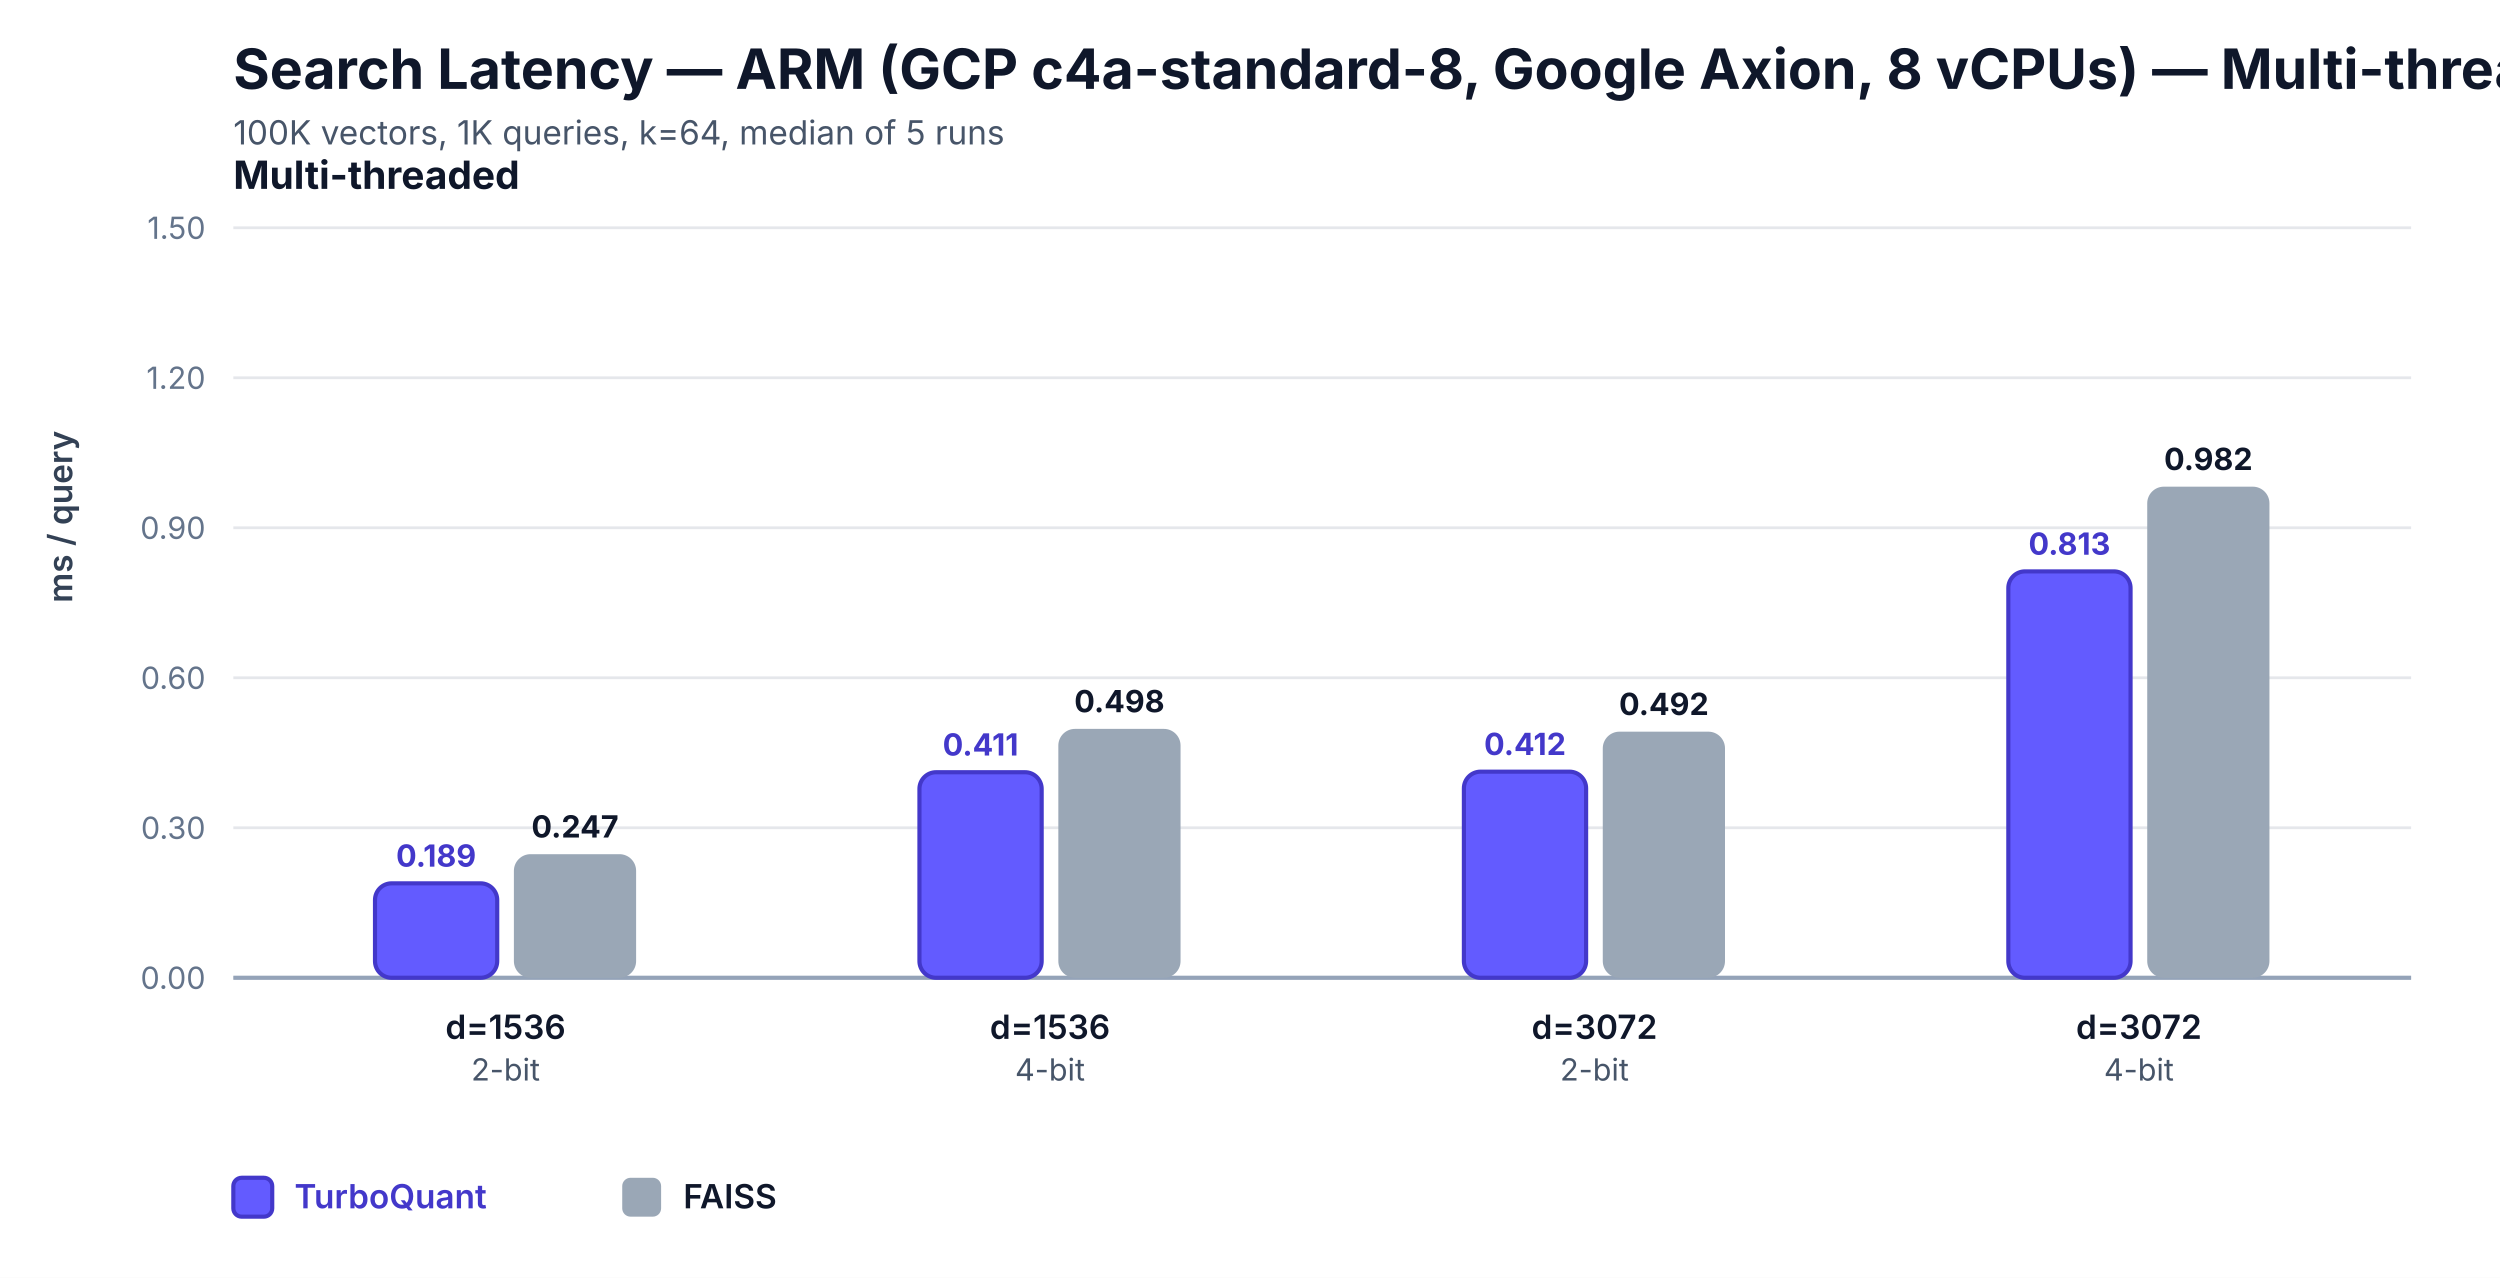
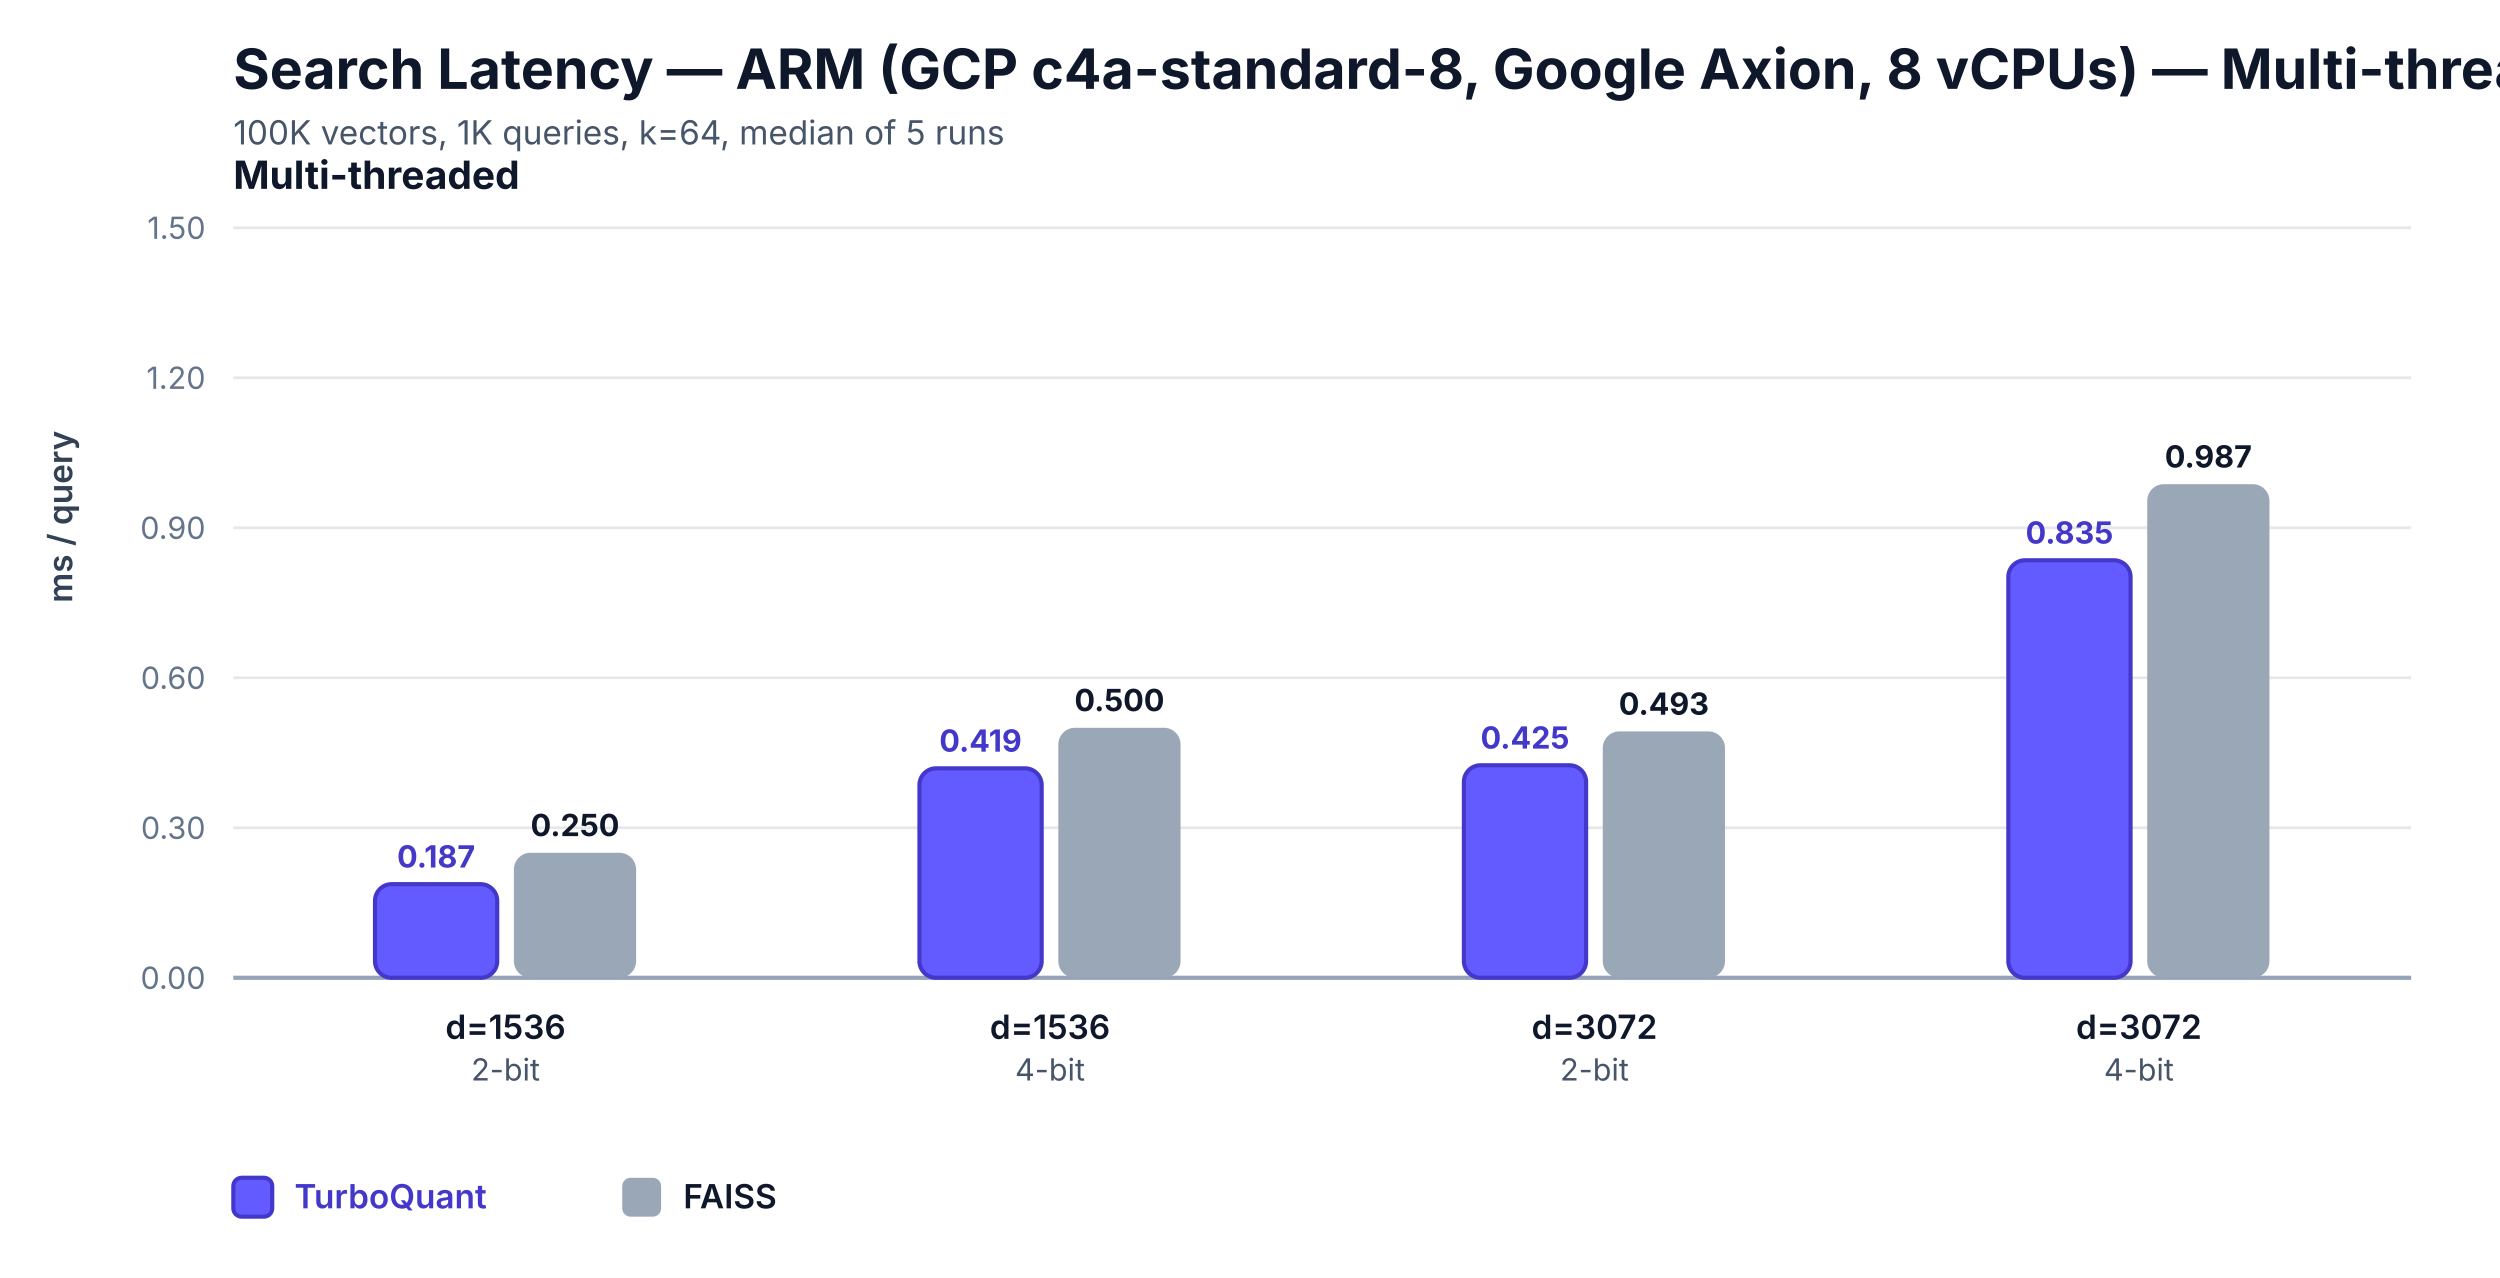
<svg xmlns="http://www.w3.org/2000/svg" width="900" height="460" viewBox="0 0 900 460" role="img" aria-label="Search Latency — ARM (GCP c4a-standard-8, Google Axion, 8 vCPUs) — Multi-threaded">
  <style>
  .title { font: 700 20px -apple-system, BlinkMacSystemFont, "Segoe UI", sans-serif; fill: #0f172a; }
  .subtitle { font: 400 12px -apple-system, BlinkMacSystemFont, "Segoe UI", sans-serif; fill: #475569; }
  .panel { font: 700 14px -apple-system, BlinkMacSystemFont, "Segoe UI", sans-serif; fill: #0f172a; }
  .label { font: 600 12px -apple-system, BlinkMacSystemFont, "Segoe UI", sans-serif; fill: #0f172a; }
  .secondary { font: 400 11px -apple-system, BlinkMacSystemFont, "Segoe UI", sans-serif; fill: #475569; }
  .tick { font: 400 11px -apple-system, BlinkMacSystemFont, "Segoe UI", sans-serif; fill: #64748b; }
  .value { font: 700 11px -apple-system, BlinkMacSystemFont, "Segoe UI", sans-serif; fill: #0f172a; }
  .value-accent { font: 700 11px -apple-system, BlinkMacSystemFont, "Segoe UI", sans-serif; fill: #4338ca; }
  .axis { font: 600 12px -apple-system, BlinkMacSystemFont, "Segoe UI", sans-serif; fill: #334155; }
  .legend { font: 600 12px -apple-system, BlinkMacSystemFont, "Segoe UI", sans-serif; fill: #0f172a; }
</style>
  <rect width="100%" height="100%" fill="#ffffff" />
  <text x="84" y="32" class="title">Search Latency — ARM (GCP c4a-standard-8, Google Axion, 8 vCPUs) — Multi-threaded</text>
  <text x="84" y="52" class="subtitle">100K vectors, 1K queries, k=64, median of 5 runs</text>
  <line x1="84" y1="352.0" x2="868" y2="352.0" stroke="#e5e7eb" stroke-width="1" />
  <text x="74" y="356.0" text-anchor="end" class="tick">0.00</text>
  <line x1="84" y1="298.0" x2="868" y2="298.0" stroke="#e5e7eb" stroke-width="1" />
  <text x="74" y="302.0" text-anchor="end" class="tick">0.30</text>
  <line x1="84" y1="244.0" x2="868" y2="244.0" stroke="#e5e7eb" stroke-width="1" />
  <text x="74" y="248.0" text-anchor="end" class="tick">0.60</text>
  <line x1="84" y1="190.0" x2="868" y2="190.0" stroke="#e5e7eb" stroke-width="1" />
  <text x="74" y="194.0" text-anchor="end" class="tick">0.90</text>
  <line x1="84" y1="136.0" x2="868" y2="136.0" stroke="#e5e7eb" stroke-width="1" />
  <text x="74" y="140.0" text-anchor="end" class="tick">1.20</text>
  <line x1="84" y1="82.0" x2="868" y2="82.0" stroke="#e5e7eb" stroke-width="1" />
  <text x="74" y="86.0" text-anchor="end" class="tick">1.50</text>
  <line x1="84" y1="352.0" x2="868" y2="352.0" stroke="#94a3b8" stroke-width="1.5" />
  <text x="84" y="68" class="panel">Multi-threaded</text>
-   <rect x="135.0" y="318.0" width="44" height="34.0" rx="6" fill="#635bff" stroke="#4338ca" stroke-width="1.5" />
-   <rect x="185.0" y="307.5" width="44" height="44.5" rx="6" fill="#9aa7b6" />
-   <text x="157.0" y="312.0" text-anchor="middle" class="value-accent">0.189</text>
-   <text x="207.0" y="301.5" text-anchor="middle" class="value">0.247</text>
+   <rect x="135.0" y="318.3" width="44" height="33.7" rx="6" fill="#635bff" stroke="#4338ca" stroke-width="1.5" />
+   <rect x="185.0" y="307.0" width="44" height="45.0" rx="6" fill="#9aa7b6" />
+   <text x="157.0" y="312.3" text-anchor="middle" class="value-accent">0.187</text>
+   <text x="207.0" y="301.0" text-anchor="middle" class="value">0.250</text>
  <text x="182.0" y="374" text-anchor="middle" class="label">d=1536</text>
  <text x="182.0" y="389" text-anchor="middle" class="secondary">2-bit</text>
-   <rect x="331.0" y="278.0" width="44" height="74.0" rx="6" fill="#635bff" stroke="#4338ca" stroke-width="1.5" />
-   <rect x="381.0" y="262.4" width="44" height="89.6" rx="6" fill="#9aa7b6" />
-   <text x="353.0" y="272.0" text-anchor="middle" class="value-accent">0.411</text>
-   <text x="403.0" y="256.4" text-anchor="middle" class="value">0.498</text>
+   <rect x="331.0" y="276.6" width="44" height="75.4" rx="6" fill="#635bff" stroke="#4338ca" stroke-width="1.5" />
+   <rect x="381.0" y="262.0" width="44" height="90.0" rx="6" fill="#9aa7b6" />
+   <text x="353.0" y="270.6" text-anchor="middle" class="value-accent">0.419</text>
+   <text x="403.0" y="256.0" text-anchor="middle" class="value">0.500</text>
  <text x="378.0" y="374" text-anchor="middle" class="label">d=1536</text>
  <text x="378.0" y="389" text-anchor="middle" class="secondary">4-bit</text>
-   <rect x="527.0" y="277.8" width="44" height="74.2" rx="6" fill="#635bff" stroke="#4338ca" stroke-width="1.5" />
-   <rect x="577.0" y="263.4" width="44" height="88.6" rx="6" fill="#9aa7b6" />
-   <text x="549.0" y="271.8" text-anchor="middle" class="value-accent">0.412</text>
-   <text x="599.0" y="257.4" text-anchor="middle" class="value">0.492</text>
+   <rect x="527.0" y="275.5" width="44" height="76.5" rx="6" fill="#635bff" stroke="#4338ca" stroke-width="1.5" />
+   <rect x="577.0" y="263.3" width="44" height="88.7" rx="6" fill="#9aa7b6" />
+   <text x="549.0" y="269.5" text-anchor="middle" class="value-accent">0.425</text>
+   <text x="599.0" y="257.3" text-anchor="middle" class="value">0.493</text>
  <text x="574.0" y="374" text-anchor="middle" class="label">d=3072</text>
  <text x="574.0" y="389" text-anchor="middle" class="secondary">2-bit</text>
-   <rect x="723.0" y="205.7" width="44" height="146.3" rx="6" fill="#635bff" stroke="#4338ca" stroke-width="1.5" />
-   <rect x="773.0" y="175.2" width="44" height="176.8" rx="6" fill="#9aa7b6" />
-   <text x="745.0" y="199.7" text-anchor="middle" class="value-accent">0.813</text>
-   <text x="795.0" y="169.2" text-anchor="middle" class="value">0.982</text>
+   <rect x="723.0" y="201.7" width="44" height="150.3" rx="6" fill="#635bff" stroke="#4338ca" stroke-width="1.5" />
+   <rect x="773.0" y="174.3" width="44" height="177.7" rx="6" fill="#9aa7b6" />
+   <text x="745.0" y="195.7" text-anchor="middle" class="value-accent">0.835</text>
+   <text x="795.0" y="168.3" text-anchor="middle" class="value">0.987</text>
  <text x="770.0" y="374" text-anchor="middle" class="label">d=3072</text>
  <text x="770.0" y="389" text-anchor="middle" class="secondary">4-bit</text>
  <text x="26" y="217.0" transform="rotate(-90, 26, 217.0)" class="axis">ms / query</text>
  <rect x="84" y="424" width="14" height="14" rx="3" fill="#635bff" stroke="#4338ca" stroke-width="1.5" />
  <text x="106" y="435" class="legend" style="fill: #4338ca;">TurboQuant</text>
  <rect x="224" y="424" width="14" height="14" rx="3" fill="#9aa7b6" />
  <text x="246" y="435" class="legend">FAISS</text>
</svg>
